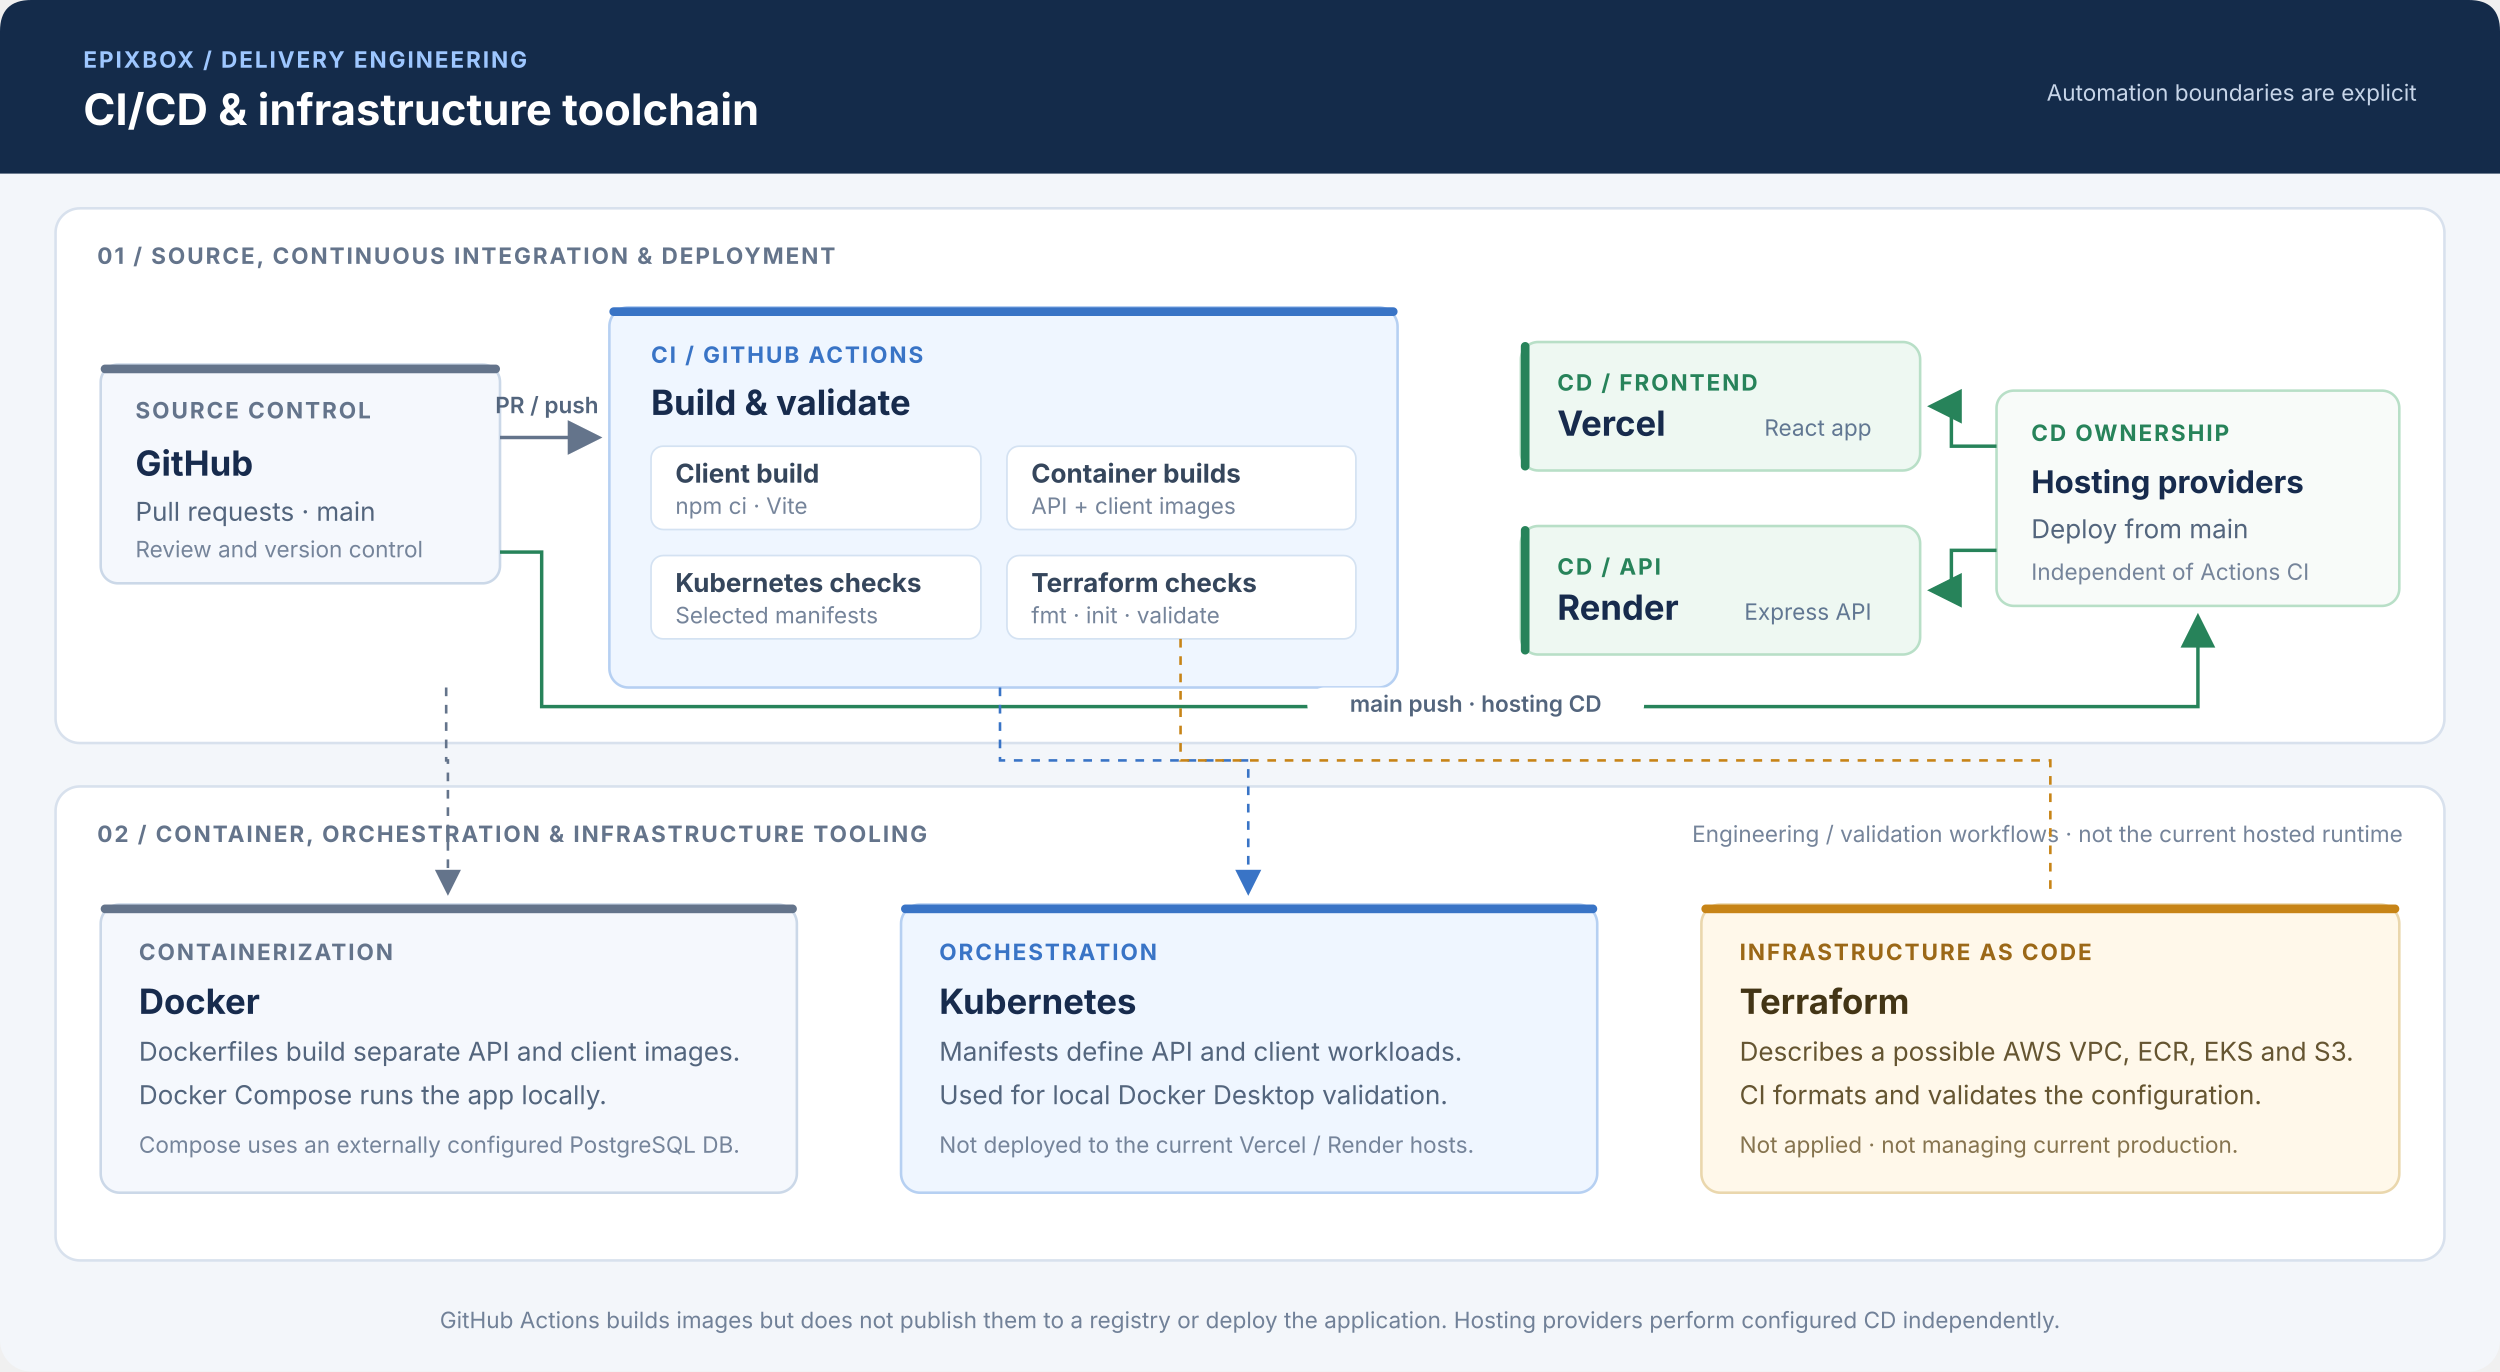
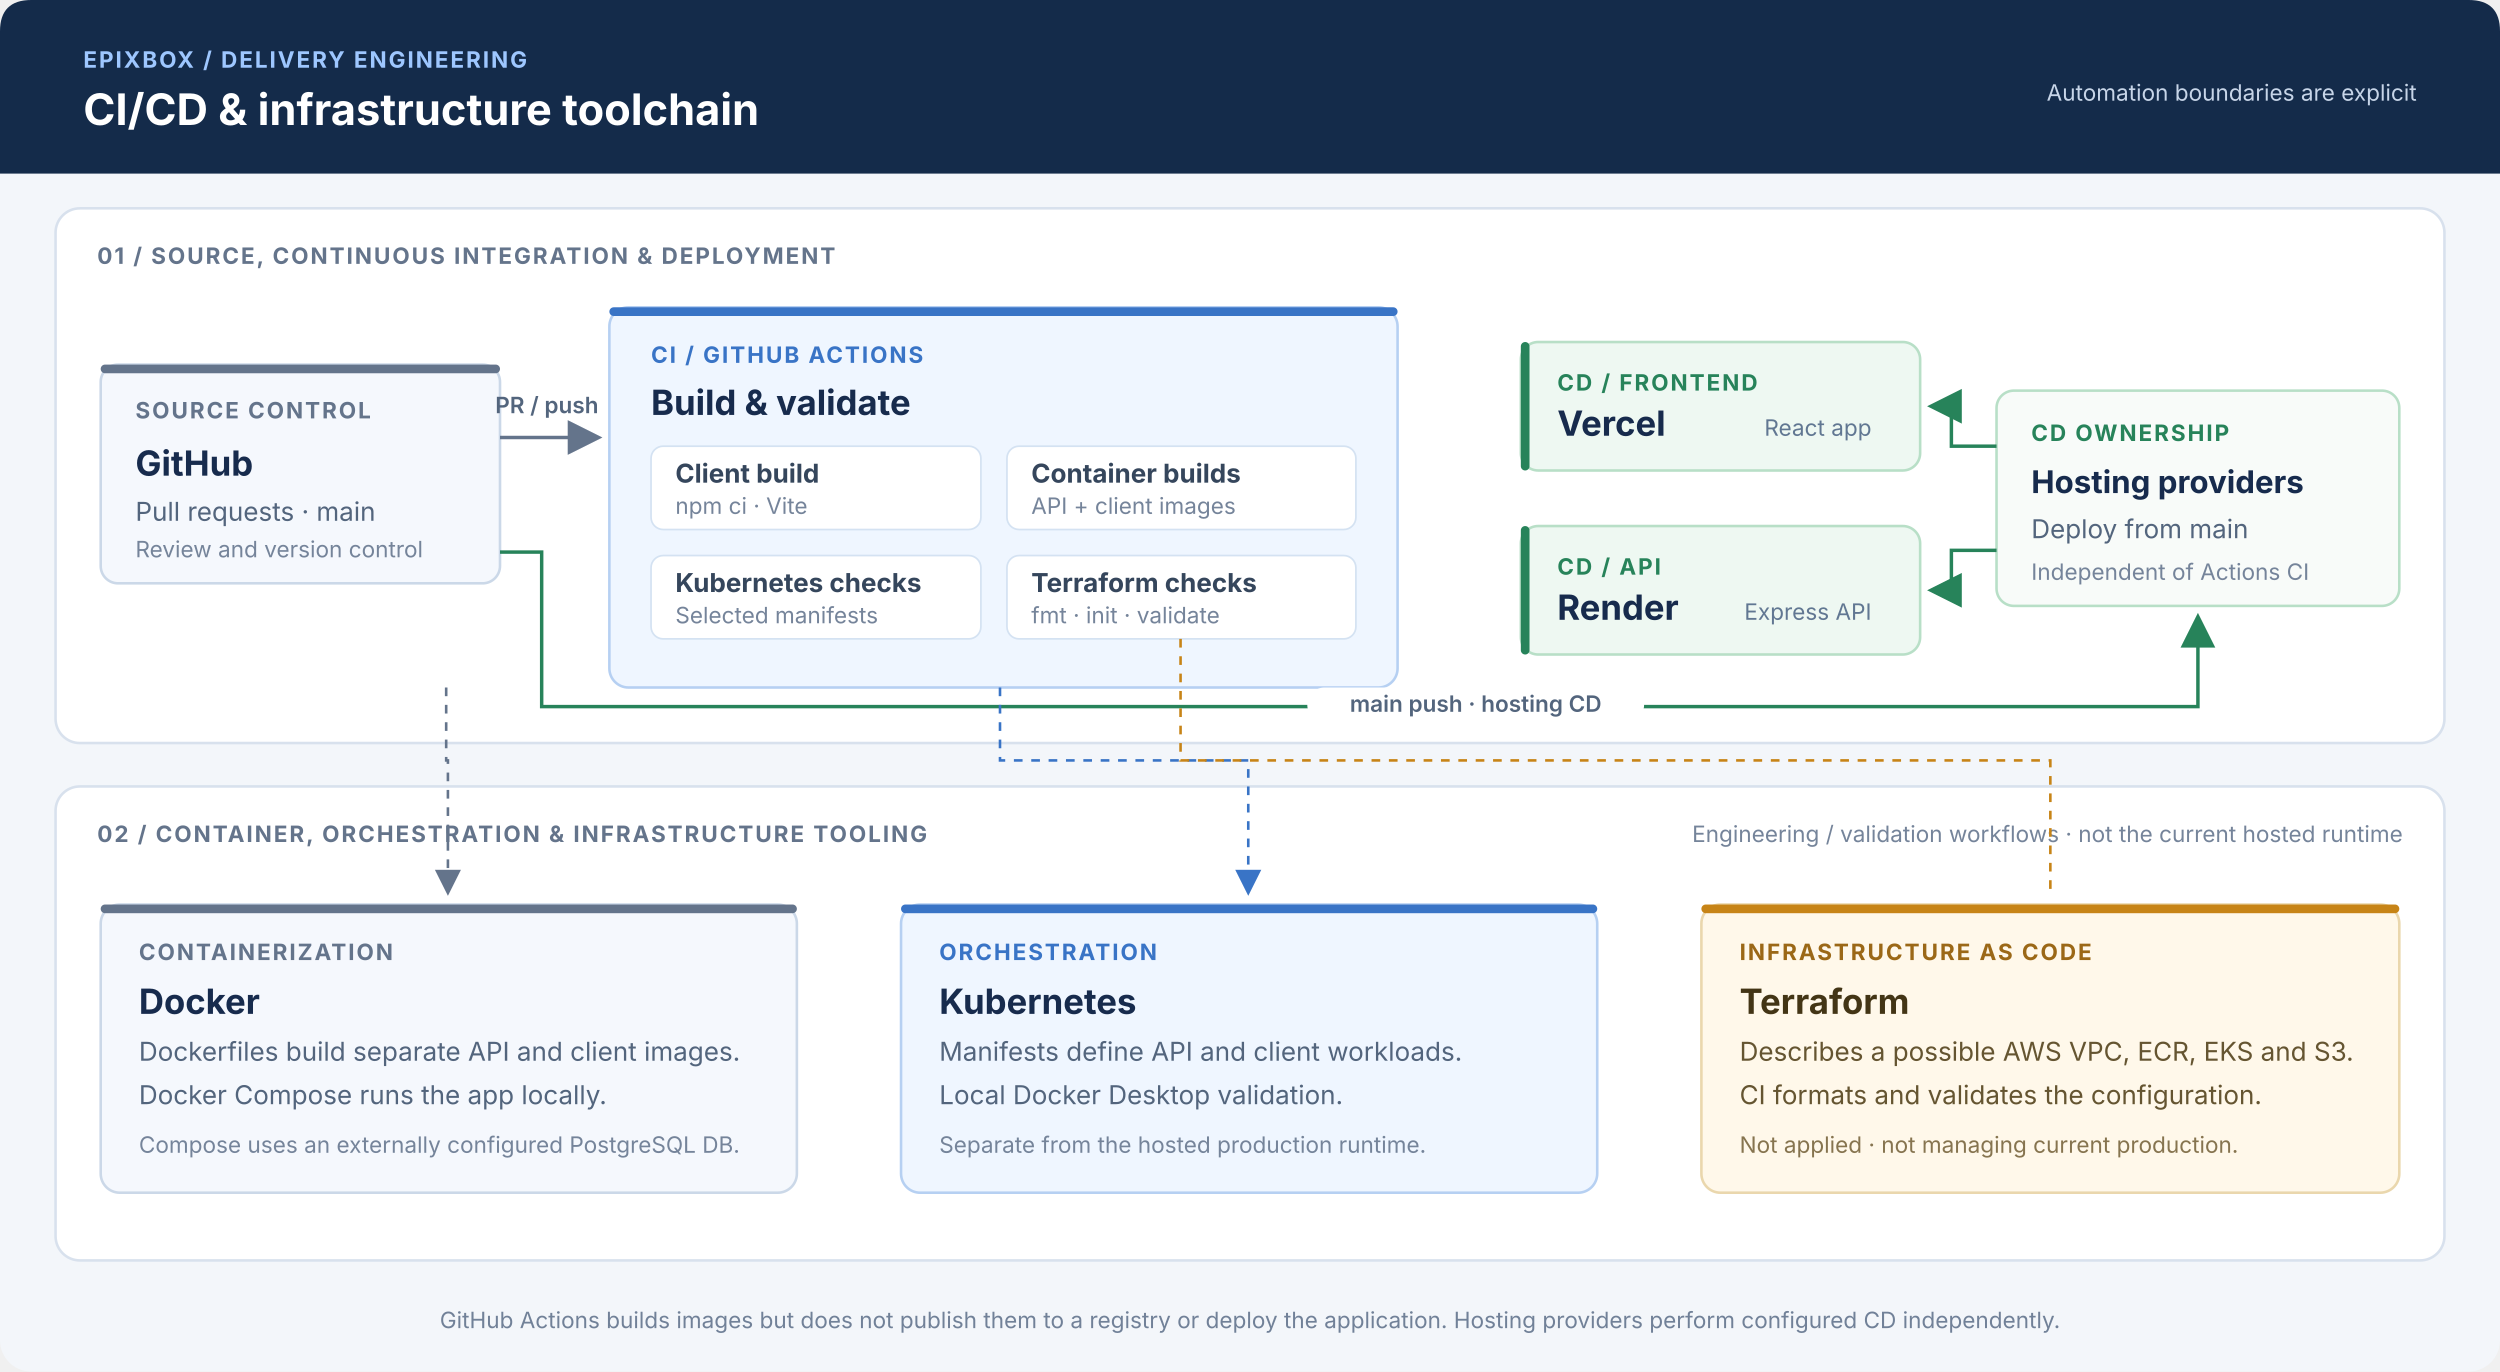
<svg xmlns="http://www.w3.org/2000/svg" width="1440" height="790" viewBox="0 0 1440 790" role="img" aria-labelledby="title description">
  <defs>
    <marker id="arrow" markerWidth="10" markerHeight="10" refX="8" refY="5" orient="auto">
      <path d="M0 0L10 5L0 10Z" fill="#64748b" />
    </marker>
    <marker id="blue-arrow" markerWidth="10" markerHeight="10" refX="8" refY="5" orient="auto">
      <path d="M0 0L10 5L0 10Z" fill="#3974c6" />
    </marker>
    <marker id="green-arrow" markerWidth="10" markerHeight="10" refX="8" refY="5" orient="auto">
      <path d="M0 0L10 5L0 10Z" fill="#27835a" />
    </marker>
    <marker id="purple-arrow" markerWidth="10" markerHeight="10" refX="8" refY="5" orient="auto">
      <path d="M0 0L10 5L0 10Z" fill="#7954b5" />
    </marker>
    <style>
      text { font-family: Inter, ui-sans-serif, system-ui, -apple-system, "Segoe UI", sans-serif; }
      .eyebrow { font-size: 13px; font-weight: 700; letter-spacing: 1.1px; }
      .heading { font-size: 20px; font-weight: 700; }
      .body { font-size: 15px; }
      .small { font-size: 13px; }
      .edge { font-size: 13px; font-weight: 600; fill: #53657d; }
    </style>
  </defs>
  <rect width="1440" height="790" rx="18" fill="#f3f6fa" />
  <path d="M0 18Q0 0 18 0H1422Q1440 0 1440 18V100H0Z" fill="#142b4a" />
  <text x="48" y="39" fill="#9ec7ff" class="eyebrow">EPIXBOX  /  DELIVERY ENGINEERING</text>
  <text x="48" y="72" fill="#ffffff" font-size="25" font-weight="700">CI/CD &amp; infrastructure toolchain</text>
  <text x="1392" y="58" text-anchor="end" fill="#c7d5e8" font-size="13">Automation boundaries are explicit</text>
  <rect x="32" y="120" width="1376" height="308" rx="14" fill="#ffffff" stroke="#d8e1ed" stroke-width="1.5" />
  <text x="56" y="152" class="eyebrow" fill="#64748b">01  /  SOURCE, CONTINUOUS INTEGRATION &amp; DEPLOYMENT</text>
  <rect x="58" y="210" width="230" height="126" rx="10" fill="#f5f8fd" stroke="#cbd8e8" stroke-width="1.5" />
  <rect x="58" y="210" width="230" height="5" rx="2.5" fill="#64748b" />
  <text x="78" y="241" class="eyebrow" fill="#64748b">SOURCE CONTROL</text>
  <text x="78" y="274" class="heading" fill="#172b4d">GitHub</text>
  <text x="78" y="300" class="body" fill="#53657d">Pull requests · main</text>
  <text x="78" y="321" class="small" fill="#75849a">Review and version control</text>
  <rect x="351" y="177" width="454" height="219" rx="11" fill="#eff6ff" stroke="#b6d0f2" stroke-width="1.5" />
  <rect x="351" y="177" width="454" height="5" rx="2.5" fill="#3974c6" />
  <text x="375" y="209" class="eyebrow" fill="#3974c6">CI  /  GITHUB ACTIONS</text>
  <text x="375" y="239" class="heading" fill="#172b4d">Build &amp; validate</text>
  <rect x="375" y="257" width="190" height="48" rx="7" fill="#ffffff" stroke="#d4e2f2" />
  <text x="389" y="278" class="body" font-weight="700" fill="#35465c">Client build</text>
  <text x="389" y="296" class="small" fill="#75849a">npm ci · Vite</text>
  <rect x="580" y="257" width="201" height="48" rx="7" fill="#ffffff" stroke="#d4e2f2" />
  <text x="594" y="278" class="body" font-weight="700" fill="#35465c">Container builds</text>
  <text x="594" y="296" class="small" fill="#75849a">API + client images</text>
  <rect x="375" y="320" width="190" height="48" rx="7" fill="#ffffff" stroke="#d4e2f2" />
  <text x="389" y="341" class="body" font-weight="700" fill="#35465c">Kubernetes checks</text>
  <text x="389" y="359" class="small" fill="#75849a">Selected manifests</text>
  <rect x="580" y="320" width="201" height="48" rx="7" fill="#ffffff" stroke="#d4e2f2" />
  <text x="594" y="341" class="body" font-weight="700" fill="#35465c">Terraform checks</text>
  <text x="594" y="359" class="small" fill="#75849a">fmt · init · validate</text>
  <rect x="876" y="197" width="230" height="74" rx="10" fill="#eef8f2" stroke="#b8dfc7" stroke-width="1.5" />
  <rect x="876" y="197" width="5" height="74" rx="2.5" fill="#27835a" />
  <text x="897" y="225" class="eyebrow" fill="#27835a">CD  /  FRONTEND</text>
  <text x="897" y="251" class="heading" fill="#172b4d">Vercel</text>
  <text x="1078" y="251" text-anchor="end" class="small" fill="#617792">React app</text>
  <rect x="876" y="303" width="230" height="74" rx="10" fill="#eef8f2" stroke="#b8dfc7" stroke-width="1.5" />
  <rect x="876" y="303" width="5" height="74" rx="2.5" fill="#27835a" />
  <text x="897" y="331" class="eyebrow" fill="#27835a">CD  /  API</text>
  <text x="897" y="357" class="heading" fill="#172b4d">Render</text>
  <text x="1078" y="357" text-anchor="end" class="small" fill="#617792">Express API</text>
  <rect x="1150" y="225" width="232" height="124" rx="10" fill="#f8fbf9" stroke="#b8dfc7" stroke-width="1.5" />
  <text x="1170" y="254" class="eyebrow" fill="#27835a">CD OWNERSHIP</text>
  <text x="1170" y="284" font-size="18" font-weight="700" fill="#172b4d">Hosting providers</text>
  <text x="1170" y="310" class="body" fill="#53657d">Deploy from main</text>
  <text x="1170" y="334" class="small" fill="#75849a">Independent of Actions CI</text>
  <path d="M288 252H343" fill="none" stroke="#64748b" stroke-width="2" marker-end="url(#arrow)" />
  <text x="315" y="238" text-anchor="middle" class="edge">PR / push</text>
  <path d="M288 318H312V407H1266V357" fill="none" stroke="#27835a" stroke-width="2" marker-end="url(#green-arrow)" />
  <rect x="753" y="396" width="194" height="20" rx="10" fill="#ffffff" />
  <text x="850" y="410" text-anchor="middle" class="edge">main push · hosting CD</text>
  <path d="M1150 257H1124V234H1114" fill="none" stroke="#27835a" stroke-width="2" marker-end="url(#green-arrow)" />
  <path d="M1150 317H1124V340H1114" fill="none" stroke="#27835a" stroke-width="2" marker-end="url(#green-arrow)" />
  <rect x="32" y="453" width="1376" height="273" rx="14" fill="#ffffff" stroke="#d8e1ed" stroke-width="1.5" />
  <text x="56" y="485" class="eyebrow" fill="#64748b">02  /  CONTAINER, ORCHESTRATION &amp; INFRASTRUCTURE TOOLING</text>
  <text x="1384" y="485" text-anchor="end" class="small" fill="#75849a">Engineering / validation workflows · not the current hosted runtime</text>
  <rect x="58" y="521" width="401" height="166" rx="11" fill="#f5f8fd" stroke="#cbd8e8" stroke-width="1.5" />
  <rect x="58" y="521" width="401" height="5" rx="2.5" fill="#64748b" />
  <text x="80" y="553" class="eyebrow" fill="#64748b">CONTAINERIZATION</text>
  <text x="80" y="584" class="heading" fill="#172b4d">Docker</text>
  <text x="80" y="611" class="body" fill="#53657d">Dockerfiles build separate API and client images.</text>
  <text x="80" y="636" class="body" fill="#53657d">Docker Compose runs the app locally.</text>
  <text x="80" y="664" class="small" fill="#75849a">Compose uses an externally configured PostgreSQL DB.</text>
  <rect x="519" y="521" width="401" height="166" rx="11" fill="#eff6ff" stroke="#b6d0f2" stroke-width="1.5" />
  <rect x="519" y="521" width="401" height="5" rx="2.5" fill="#3974c6" />
  <text x="541" y="553" class="eyebrow" fill="#3974c6">ORCHESTRATION</text>
  <text x="541" y="584" class="heading" fill="#172b4d">Kubernetes</text>
  <text x="541" y="611" class="body" fill="#53657d">Manifests define API and client workloads.</text>
-   <text x="541" y="636" class="body" fill="#53657d">Used for local Docker Desktop validation.</text>
-   <text x="541" y="664" class="small" fill="#75849a">Not deployed to the current Vercel / Render hosts.</text>
+   <text x="541" y="636" class="body" fill="#53657d">Local Docker Desktop validation.</text>
+   <text x="541" y="664" class="small" fill="#75849a">Separate from the hosted production runtime.</text>
  <rect x="980" y="521" width="402" height="166" rx="11" fill="#fff8ea" stroke="#ead7ad" stroke-width="1.5" />
  <rect x="980" y="521" width="402" height="5" rx="2.5" fill="#c78417" />
  <text x="1002" y="553" class="eyebrow" fill="#9b6817">INFRASTRUCTURE AS CODE</text>
  <text x="1002" y="584" class="heading" fill="#433515">Terraform</text>
  <text x="1002" y="611" class="body" fill="#655531">Describes a possible AWS VPC, ECR, EKS and S3.</text>
  <text x="1002" y="636" class="body" fill="#655531">CI formats and validates the configuration.</text>
  <text x="1002" y="664" class="small" fill="#86744f">Not applied · not managing current production.</text>
  <path d="M257 396V438H258V513" fill="none" stroke="#64748b" stroke-width="1.5" stroke-dasharray="5 5" marker-end="url(#arrow)" />
  <path d="M576 396V438H719V513" fill="none" stroke="#3974c6" stroke-width="1.5" stroke-dasharray="5 5" marker-end="url(#blue-arrow)" />
  <path d="M680 368V438H1181V513" fill="none" stroke="#c78417" stroke-width="1.5" stroke-dasharray="5 5" marker-end="url(#amber-arrow)" />
  <text x="720" y="765" text-anchor="middle" class="small" fill="#718198">GitHub Actions builds images but does not publish them to a registry or deploy the application. Hosting providers perform configured CD independently.</text>
</svg>
